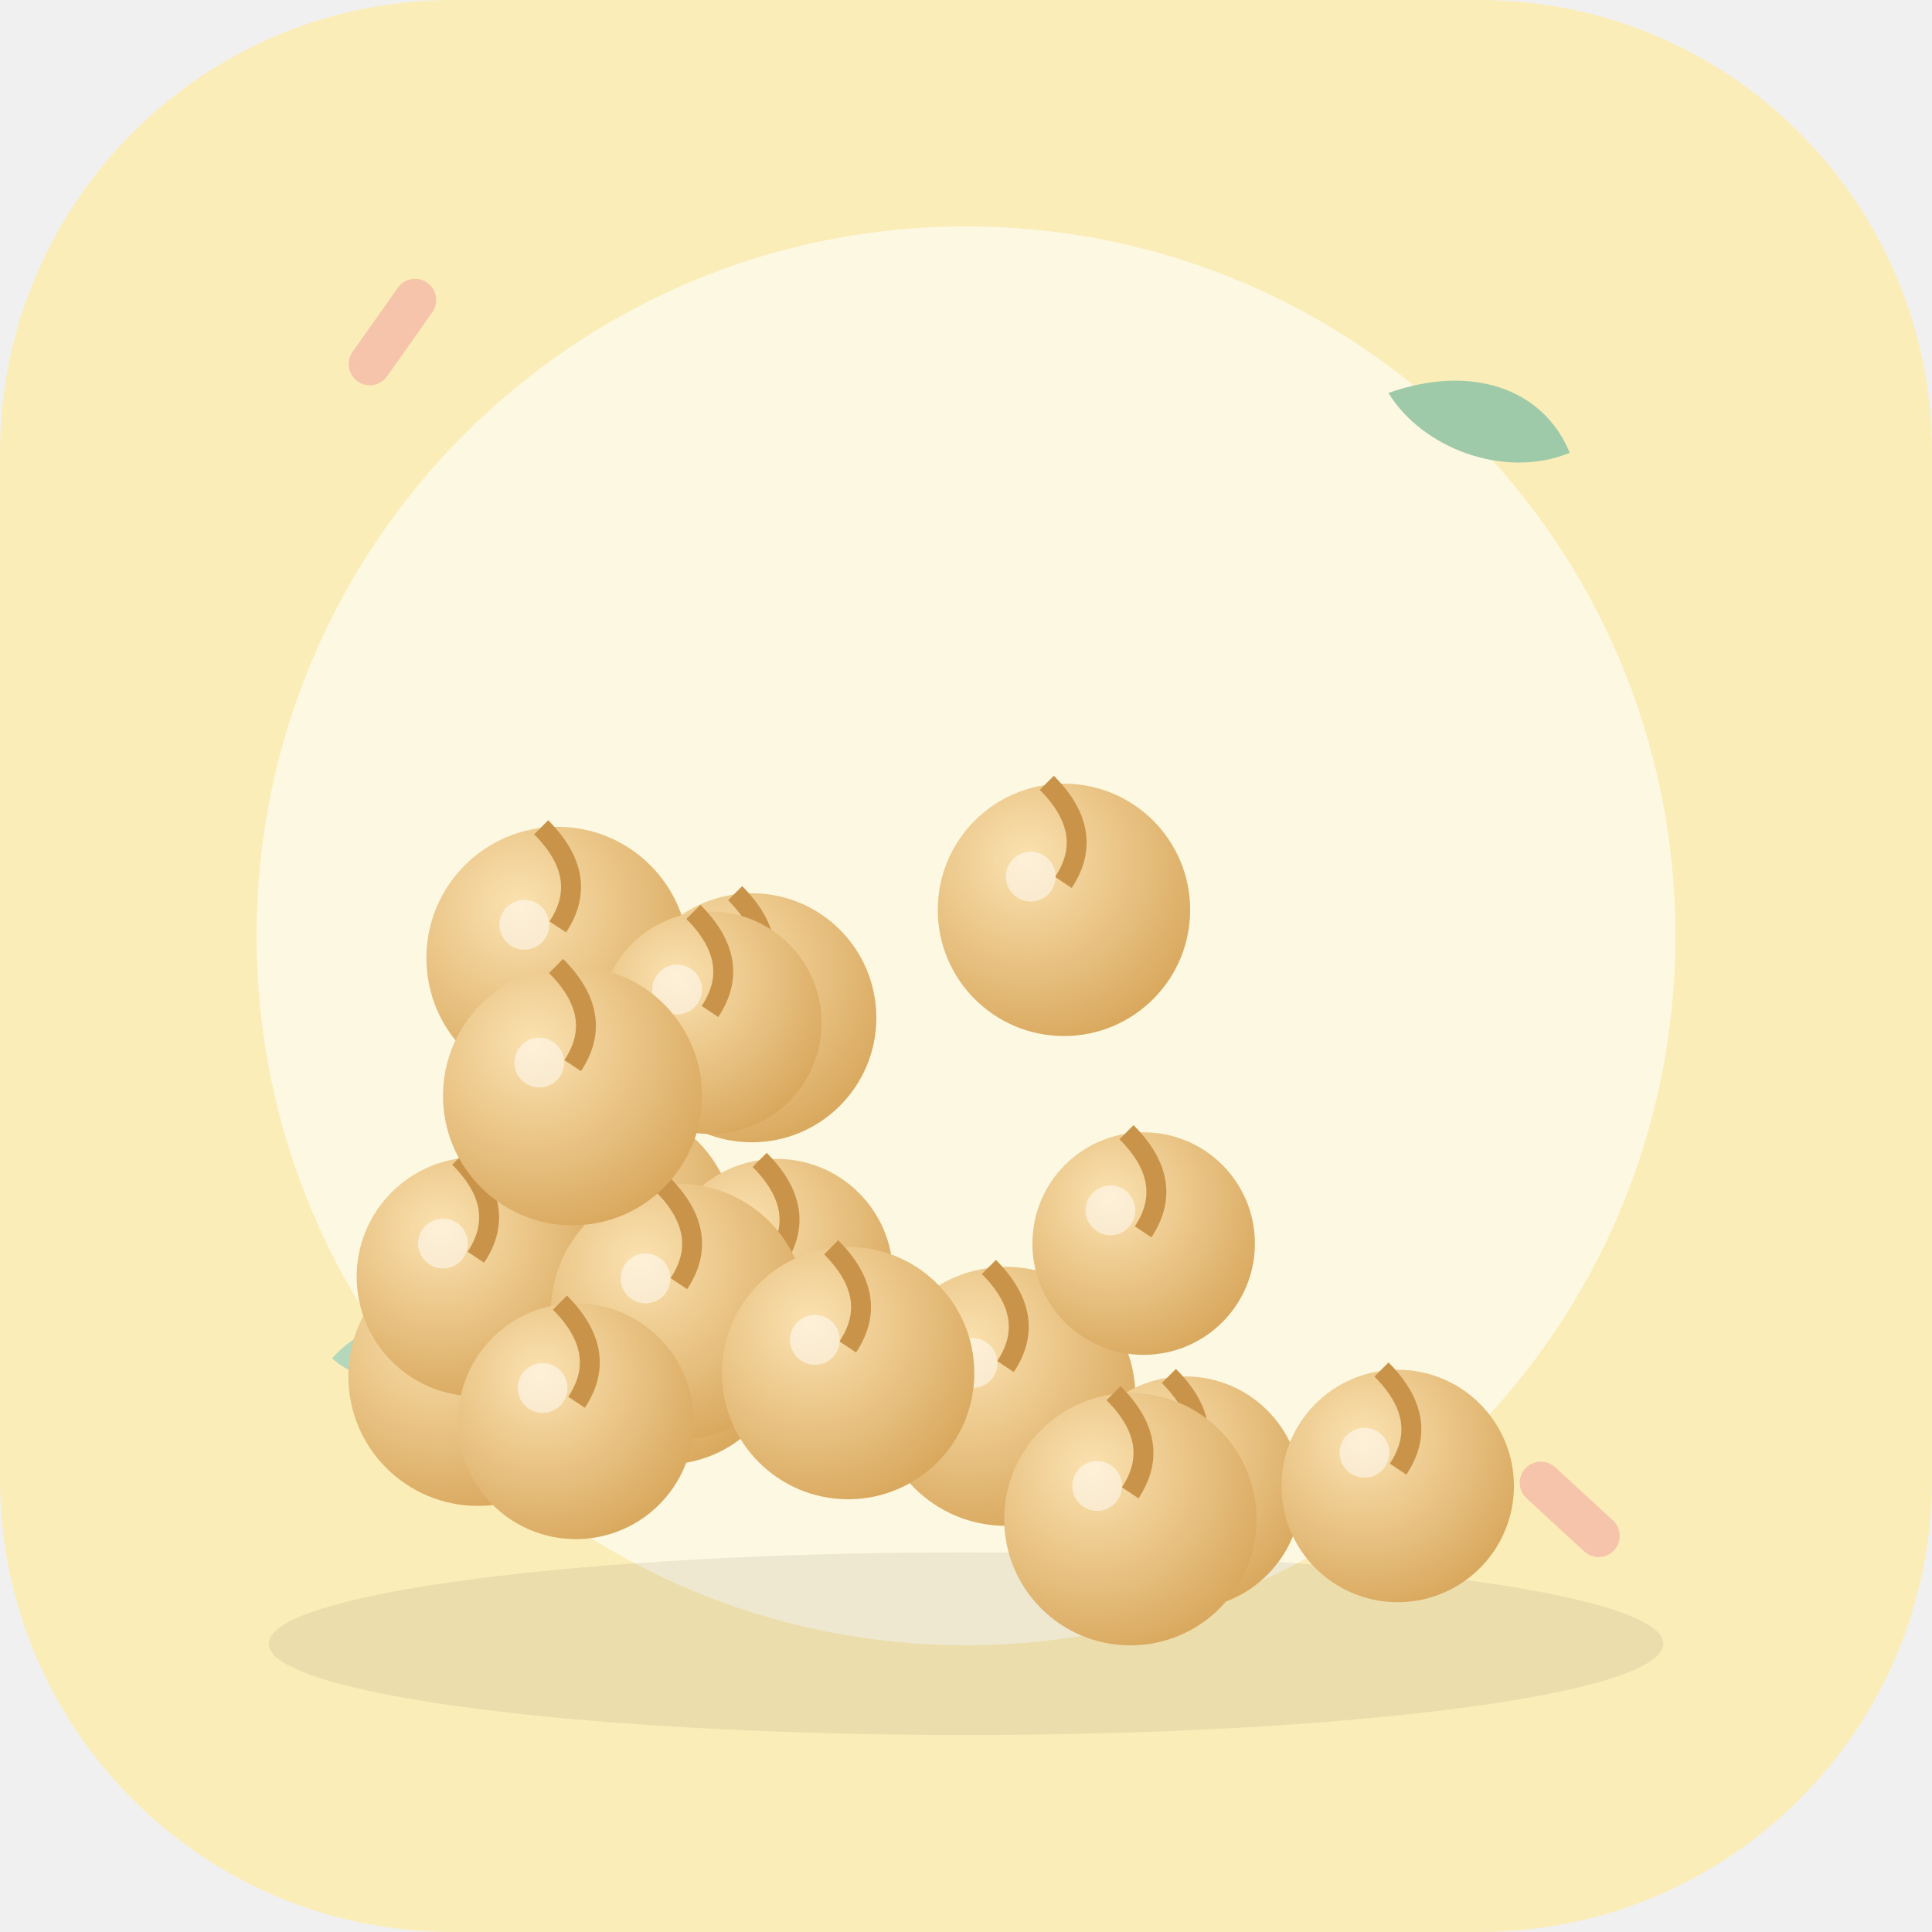
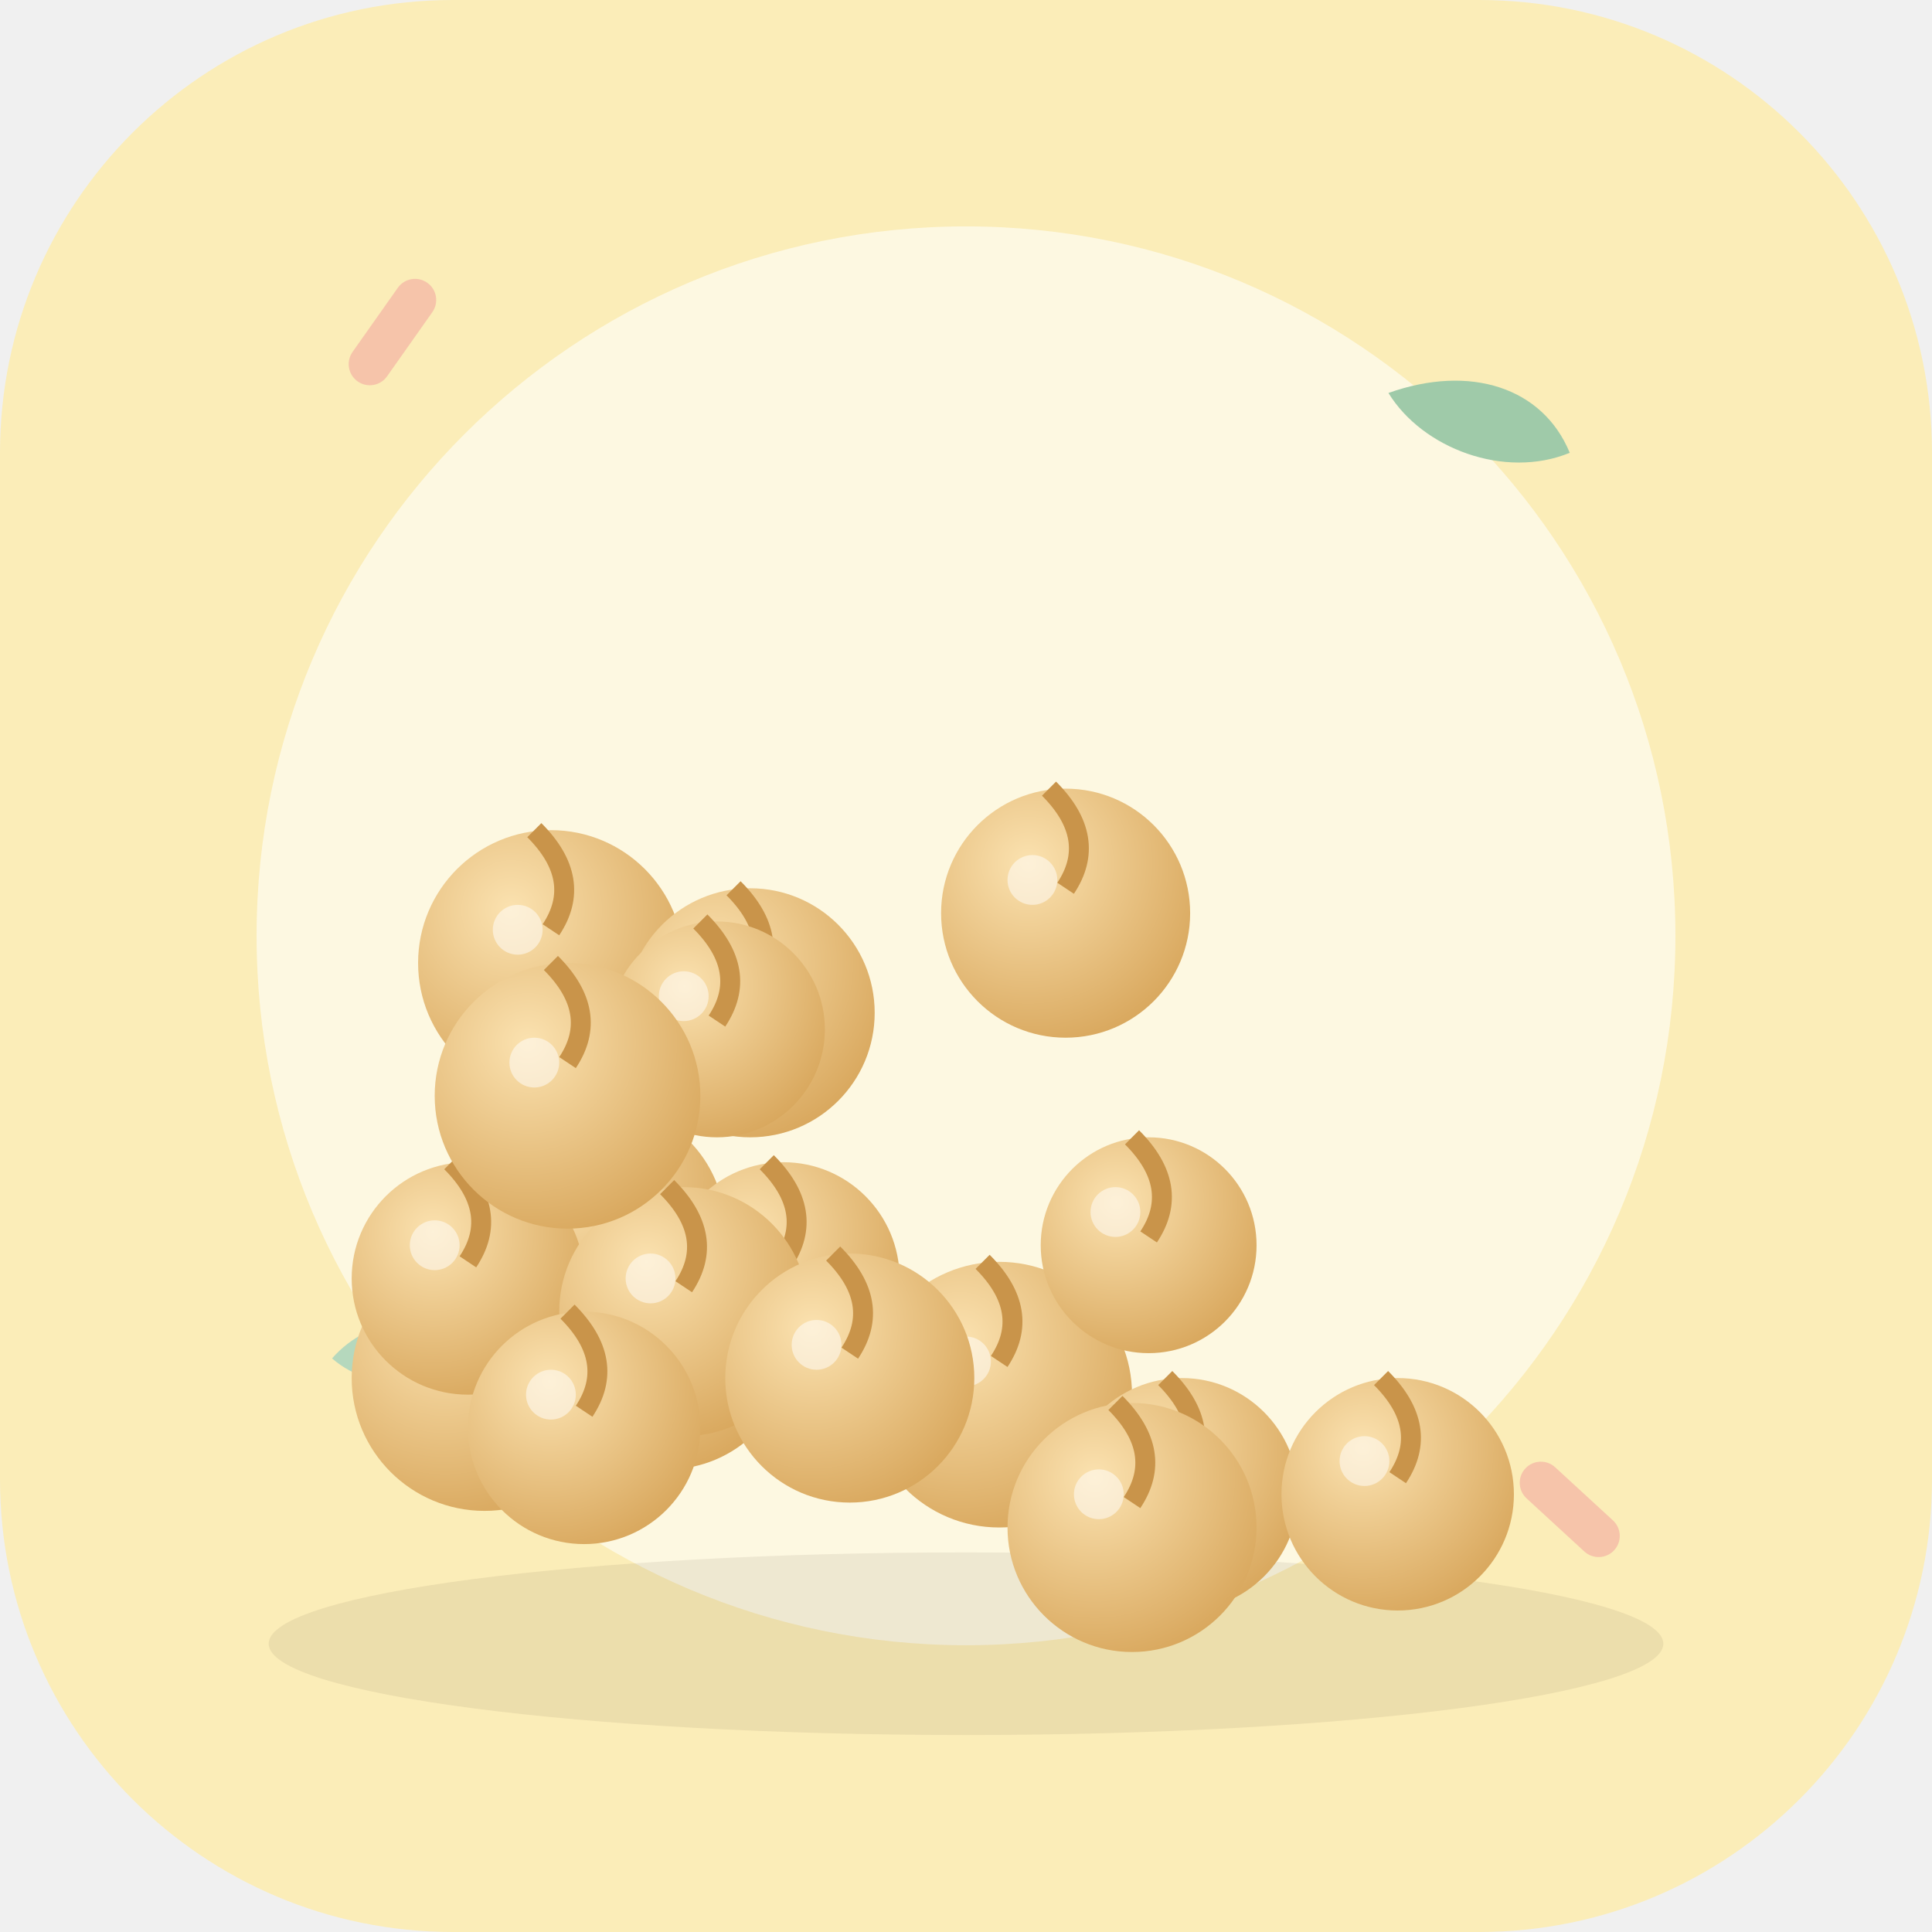
<svg xmlns="http://www.w3.org/2000/svg" viewBox="0 0 128 128">
  <defs>
    <radialGradient id="g0" cx="0.35" cy="0.3" r="0.75">
-       <stop offset="0" stop-color="#fbe2b0" />
-       <stop offset="1" stop-color="#d9a85e" />
-     </radialGradient>
-     <radialGradient id="g1" cx="0.35" cy="0.3" r="0.75">
-       <stop offset="0" stop-color="#fbe2b0" />
-       <stop offset="1" stop-color="#d9a85e" />
-     </radialGradient>
-     <radialGradient id="g2" cx="0.35" cy="0.3" r="0.75">
-       <stop offset="0" stop-color="#fbe2b0" />
-       <stop offset="1" stop-color="#d9a85e" />
-     </radialGradient>
-     <radialGradient id="g3" cx="0.35" cy="0.3" r="0.75">
-       <stop offset="0" stop-color="#fbe2b0" />
-       <stop offset="1" stop-color="#d9a85e" />
-     </radialGradient>
-     <radialGradient id="g4" cx="0.35" cy="0.3" r="0.75">
-       <stop offset="0" stop-color="#fbe2b0" />
-       <stop offset="1" stop-color="#d9a85e" />
-     </radialGradient>
-     <radialGradient id="g5" cx="0.35" cy="0.3" r="0.75">
-       <stop offset="0" stop-color="#fbe2b0" />
-       <stop offset="1" stop-color="#d9a85e" />
-     </radialGradient>
-     <radialGradient id="g6" cx="0.35" cy="0.3" r="0.75">
-       <stop offset="0" stop-color="#fbe2b0" />
-       <stop offset="1" stop-color="#d9a85e" />
-     </radialGradient>
-     <radialGradient id="g7" cx="0.35" cy="0.3" r="0.75">
-       <stop offset="0" stop-color="#fbe2b0" />
-       <stop offset="1" stop-color="#d9a85e" />
-     </radialGradient>
-     <radialGradient id="g8" cx="0.35" cy="0.3" r="0.75">
-       <stop offset="0" stop-color="#fbe2b0" />
-       <stop offset="1" stop-color="#d9a85e" />
-     </radialGradient>
-     <radialGradient id="g9" cx="0.35" cy="0.3" r="0.75">
-       <stop offset="0" stop-color="#fbe2b0" />
-       <stop offset="1" stop-color="#d9a85e" />
-     </radialGradient>
-     <radialGradient id="g10" cx="0.35" cy="0.3" r="0.75">
-       <stop offset="0" stop-color="#fbe2b0" />
-       <stop offset="1" stop-color="#d9a85e" />
-     </radialGradient>
-     <radialGradient id="g11" cx="0.35" cy="0.3" r="0.75">
-       <stop offset="0" stop-color="#fbe2b0" />
-       <stop offset="1" stop-color="#d9a85e" />
-     </radialGradient>
-     <radialGradient id="g12" cx="0.35" cy="0.3" r="0.75">
-       <stop offset="0" stop-color="#fbe2b0" />
-       <stop offset="1" stop-color="#d9a85e" />
-     </radialGradient>
-     <radialGradient id="g13" cx="0.35" cy="0.3" r="0.75">
-       <stop offset="0" stop-color="#fbe2b0" />
-       <stop offset="1" stop-color="#d9a85e" />
-     </radialGradient>
-     <radialGradient id="g14" cx="0.35" cy="0.3" r="0.75">
-       <stop offset="0" stop-color="#fbe2b0" />
-       <stop offset="1" stop-color="#d9a85e" />
-     </radialGradient>
-     <radialGradient id="g15" cx="0.35" cy="0.3" r="0.75">
-       <stop offset="0" stop-color="#fbe2b0" />
-       <stop offset="1" stop-color="#d9a85e" />
-     </radialGradient>
-     <radialGradient id="g16" cx="0.35" cy="0.3" r="0.75">
-       <stop offset="0" stop-color="#fbe2b0" />
-       <stop offset="1" stop-color="#d9a85e" />
-     </radialGradient>
-     <radialGradient id="g17" cx="0.35" cy="0.3" r="0.75">
      <stop offset="0" stop-color="#fbe2b0" />
      <stop offset="1" stop-color="#d9a85e" />
    </radialGradient>
  </defs>
  <rect x="0" y="0" width="128" height="128" rx="30" fill="#fbedb8" />
  <circle cx="64" cy="62" r="47" fill="#fefae9" opacity=".85" />
  <path transform="translate(104 30) rotate(216.7) scale(0.8)" d="M0 0C3-5 10-7 15-5C11 1 5 3 0 0Z" fill="#9fcaa9" />
  <path transform="translate(22 90) rotate(9.8) scale(0.65)" d="M0 0C3-5 10-7 15-5C11 1 5 3 0 0Z" fill="#b5d8bd" />
  <rect x="24.6" y="18" width="2.8" height="8" rx="1.4" fill="#f6c4aa" transform="rotate(35.2 26 22)" />
  <rect x="102.6" y="96" width="2.8" height="8" rx="1.4" fill="#f6c4aa" transform="rotate(-47.4 104 100)" />
  <g transform="translate(64 66) scale(1.1) translate(-64 -66)">
    <ellipse cx="64" cy="105" rx="42" ry="5.5" fill="#6b4f3a" opacity="0.1" />
-     <circle cx="42.4" cy="80.2" r="7.7" fill="url(#g0)" />
-     <path d="M41.357 72.455q3 3 1 6" fill="none" stroke="#c9944a" stroke-width="1.2" />
-     <circle cx="40.4" cy="78.2" r="1.5" fill="#fff" opacity=".5" />
-     <circle cx="66.4" cy="90.1" r="7.8" fill="url(#g1)" />
-     <path d="M65.378 82.31q3 3 1 6" fill="none" stroke="#c9944a" stroke-width="1.2" />
-     <circle cx="64.4" cy="88.1" r="1.5" fill="#fff" opacity=".5" />
-     <circle cx="39.4" cy="63.7" r="7.9" fill="url(#g2)" />
-     <path d="M38.412 55.828q3 3 1 6" fill="none" stroke="#c9944a" stroke-width="1.2" />
-     <circle cx="37.4" cy="61.7" r="1.5" fill="#fff" opacity=".5" />
-     <circle cx="34.6" cy="88.9" r="7.8" fill="url(#g3)" />
-     <path d="M33.604 81.141q3 3 1 6" fill="none" stroke="#c9944a" stroke-width="1.2" />
-     <circle cx="32.6" cy="86.9" r="1.5" fill="#fff" opacity=".5" />
-     <circle cx="45.9" cy="86.8" r="7.4" fill="url(#g4)" />
-     <path d="M44.85 79.383q3 3 1 6" fill="none" stroke="#c9944a" stroke-width="1.2" />
-     <circle cx="43.9" cy="84.8" r="1.5" fill="#fff" opacity=".5" />
-     <circle cx="52.6" cy="82.8" r="7" fill="url(#g5)" />
-     <path d="M51.572 75.862q3 3 1 6" fill="none" stroke="#c9944a" stroke-width="1.2" />
-     <circle cx="50.6" cy="80.8" r="1.5" fill="#fff" opacity=".5" />
-     <circle cx="74.7" cy="80.9" r="6.7" fill="url(#g6)" />
-     <path d="M73.667 74.193q3 3 1 6" fill="none" stroke="#c9944a" stroke-width="1.2" />
-     <circle cx="72.7" cy="78.9" r="1.5" fill="#fff" opacity=".5" />
-     <circle cx="34.5" cy="82.9" r="7.2" fill="url(#g7)" />
-     <path d="M33.478 75.724q3 3 1 6" fill="none" stroke="#c9944a" stroke-width="1.2" />
-     <circle cx="32.5" cy="80.9" r="1.5" fill="#fff" opacity=".5" />
-     <circle cx="77.2" cy="95.9" r="7" fill="url(#g8)" />
-     <path d="M76.219 88.874q3 3 1 6" fill="none" stroke="#c9944a" stroke-width="1.2" />
-     <circle cx="75.2" cy="93.9" r="1.5" fill="#fff" opacity=".5" />
-     <circle cx="51.1" cy="67.3" r="7.5" fill="url(#g9)" />
-     <path d="M50.094 59.797q3 3 1 6" fill="none" stroke="#c9944a" stroke-width="1.2" />
-     <circle cx="49.1" cy="65.3" r="1.5" fill="#fff" opacity=".5" />
-     <circle cx="48.6" cy="67.6" r="6.7" fill="url(#g10)" />
-     <path d="M47.579 60.923q3 3 1 6" fill="none" stroke="#c9944a" stroke-width="1.2" />
-     <circle cx="46.6" cy="65.6" r="1.5" fill="#fff" opacity=".5" />
-     <circle cx="46.7" cy="85" r="7.7" fill="url(#g11)" />
-     <path d="M45.705 77.313q3 3 1 6" fill="none" stroke="#c9944a" stroke-width="1.2" />
-     <circle cx="44.7" cy="83" r="1.5" fill="#fff" opacity=".5" />
-     <circle cx="69.9" cy="60.8" r="7.6" fill="url(#g12)" />
-     <path d="M68.866 53.148q3 3 1 6" fill="none" stroke="#c9944a" stroke-width="1.2" />
-     <circle cx="67.9" cy="58.8" r="1.5" fill="#fff" opacity=".5" />
-     <circle cx="90" cy="95.5" r="7" fill="url(#g13)" />
-     <path d="M89.024 88.486q3 3 1 6" fill="none" stroke="#c9944a" stroke-width="1.2" />
-     <circle cx="88" cy="93.5" r="1.5" fill="#fff" opacity=".5" />
-     <circle cx="40.3" cy="72" r="7.8" fill="url(#g14)" />
-     <path d="M39.309 64.181q3 3 1 6" fill="none" stroke="#c9944a" stroke-width="1.2" />
-     <circle cx="38.3" cy="70" r="1.5" fill="#fff" opacity=".5" />
-     <circle cx="56.9" cy="88.7" r="7.6" fill="url(#g15)" />
-     <path d="M55.878 81.127q3 3 1 6" fill="none" stroke="#c9944a" stroke-width="1.2" />
-     <circle cx="54.9" cy="86.7" r="1.5" fill="#fff" opacity=".5" />
-     <circle cx="40.5" cy="91.6" r="7.1" fill="url(#g16)" />
-     <path d="M39.543 84.457q3 3 1 6" fill="none" stroke="#c9944a" stroke-width="1.2" />
-     <circle cx="38.5" cy="89.6" r="1.5" fill="#fff" opacity=".5" />
-     <circle cx="73.9" cy="97.5" r="7.6" fill="url(#g17)" />
-     <path d="M72.889 89.912q3 3 1 6" fill="none" stroke="#c9944a" stroke-width="1.2" />
-     <circle cx="71.9" cy="95.5" r="1.5" fill="#fff" opacity=".5" />
+     <circle cx="42" cy="80" r="7.5" fill="url(#g0)" />
+     <path d="M41 72.5q3 3 1 6" fill="none" stroke="#c9944a" stroke-width="1.2" />
+     <circle cx="40" cy="78" r="1.5" fill="#fff" opacity=".5" />
+     <circle cx="66" cy="90" r="8" fill="url(#g0)" />
+     <path d="M65 82q3 3 1 6" fill="none" stroke="#c9944a" stroke-width="1.2" />
+     <circle cx="64" cy="88" r="1.5" fill="#fff" opacity=".5" />
+     <circle cx="39" cy="64" r="8" fill="url(#g0)" />
+     <path d="M38 56q3 3 1 6" fill="none" stroke="#c9944a" stroke-width="1.2" />
+     <circle cx="37" cy="62" r="1.5" fill="#fff" opacity=".5" />
+     <circle cx="35" cy="89" r="8" fill="url(#g0)" />
+     <path d="M34 81q3 3 1 6" fill="none" stroke="#c9944a" stroke-width="1.2" />
+     <circle cx="33" cy="87" r="1.5" fill="#fff" opacity=".5" />
+     <circle cx="46" cy="87" r="7.5" fill="url(#g0)" />
+     <path d="M45 79.5q3 3 1 6" fill="none" stroke="#c9944a" stroke-width="1.2" />
+     <circle cx="44" cy="85" r="1.5" fill="#fff" opacity=".5" />
+     <circle cx="53" cy="83" r="7" fill="url(#g0)" />
+     <path d="M52 76q3 3 1 6" fill="none" stroke="#c9944a" stroke-width="1.2" />
+     <circle cx="51" cy="81" r="1.5" fill="#fff" opacity=".5" />
+     <circle cx="75" cy="81" r="6.5" fill="url(#g0)" />
+     <path d="M74 74.5q3 3 1 6" fill="none" stroke="#c9944a" stroke-width="1.2" />
+     <circle cx="73" cy="79" r="1.5" fill="#fff" opacity=".5" />
+     <circle cx="34" cy="83" r="7" fill="url(#g0)" />
+     <path d="M33 76q3 3 1 6" fill="none" stroke="#c9944a" stroke-width="1.2" />
+     <circle cx="32" cy="81" r="1.5" fill="#fff" opacity=".5" />
+     <circle cx="77" cy="96" r="7" fill="url(#g0)" />
+     <path d="M76 89q3 3 1 6" fill="none" stroke="#c9944a" stroke-width="1.2" />
+     <circle cx="75" cy="94" r="1.5" fill="#fff" opacity=".5" />
+     <circle cx="51" cy="67" r="7.5" fill="url(#g0)" />
+     <path d="M50 59.5q3 3 1 6" fill="none" stroke="#c9944a" stroke-width="1.2" />
+     <circle cx="49" cy="65" r="1.5" fill="#fff" opacity=".5" />
+     <circle cx="49" cy="68" r="6.5" fill="url(#g0)" />
+     <path d="M48 61.5q3 3 1 6" fill="none" stroke="#c9944a" stroke-width="1.2" />
+     <circle cx="47" cy="66" r="1.5" fill="#fff" opacity=".5" />
+     <circle cx="47" cy="85" r="7.5" fill="url(#g0)" />
+     <path d="M46 77.5q3 3 1 6" fill="none" stroke="#c9944a" stroke-width="1.2" />
+     <circle cx="45" cy="83" r="1.5" fill="#fff" opacity=".5" />
+     <circle cx="70" cy="61" r="7.5" fill="url(#g0)" />
+     <path d="M69 53.5q3 3 1 6" fill="none" stroke="#c9944a" stroke-width="1.2" />
+     <circle cx="68" cy="59" r="1.5" fill="#fff" opacity=".5" />
+     <circle cx="90" cy="96" r="7" fill="url(#g0)" />
+     <path d="M89 89q3 3 1 6" fill="none" stroke="#c9944a" stroke-width="1.2" />
+     <circle cx="88" cy="94" r="1.5" fill="#fff" opacity=".5" />
+     <circle cx="40" cy="72" r="8" fill="url(#g0)" />
+     <path d="M39 64q3 3 1 6" fill="none" stroke="#c9944a" stroke-width="1.2" />
+     <circle cx="38" cy="70" r="1.5" fill="#fff" opacity=".5" />
+     <circle cx="57" cy="89" r="7.5" fill="url(#g0)" />
+     <path d="M56 81.5q3 3 1 6" fill="none" stroke="#c9944a" stroke-width="1.2" />
+     <circle cx="55" cy="87" r="1.5" fill="#fff" opacity=".5" />
+     <circle cx="41" cy="92" r="7" fill="url(#g0)" />
+     <path d="M40 85q3 3 1 6" fill="none" stroke="#c9944a" stroke-width="1.2" />
+     <circle cx="39" cy="90" r="1.5" fill="#fff" opacity=".5" />
+     <circle cx="74" cy="98" r="7.5" fill="url(#g0)" />
+     <path d="M73 90.5q3 3 1 6" fill="none" stroke="#c9944a" stroke-width="1.2" />
+     <circle cx="72" cy="96" r="1.5" fill="#fff" opacity=".5" />
  </g>
</svg>
